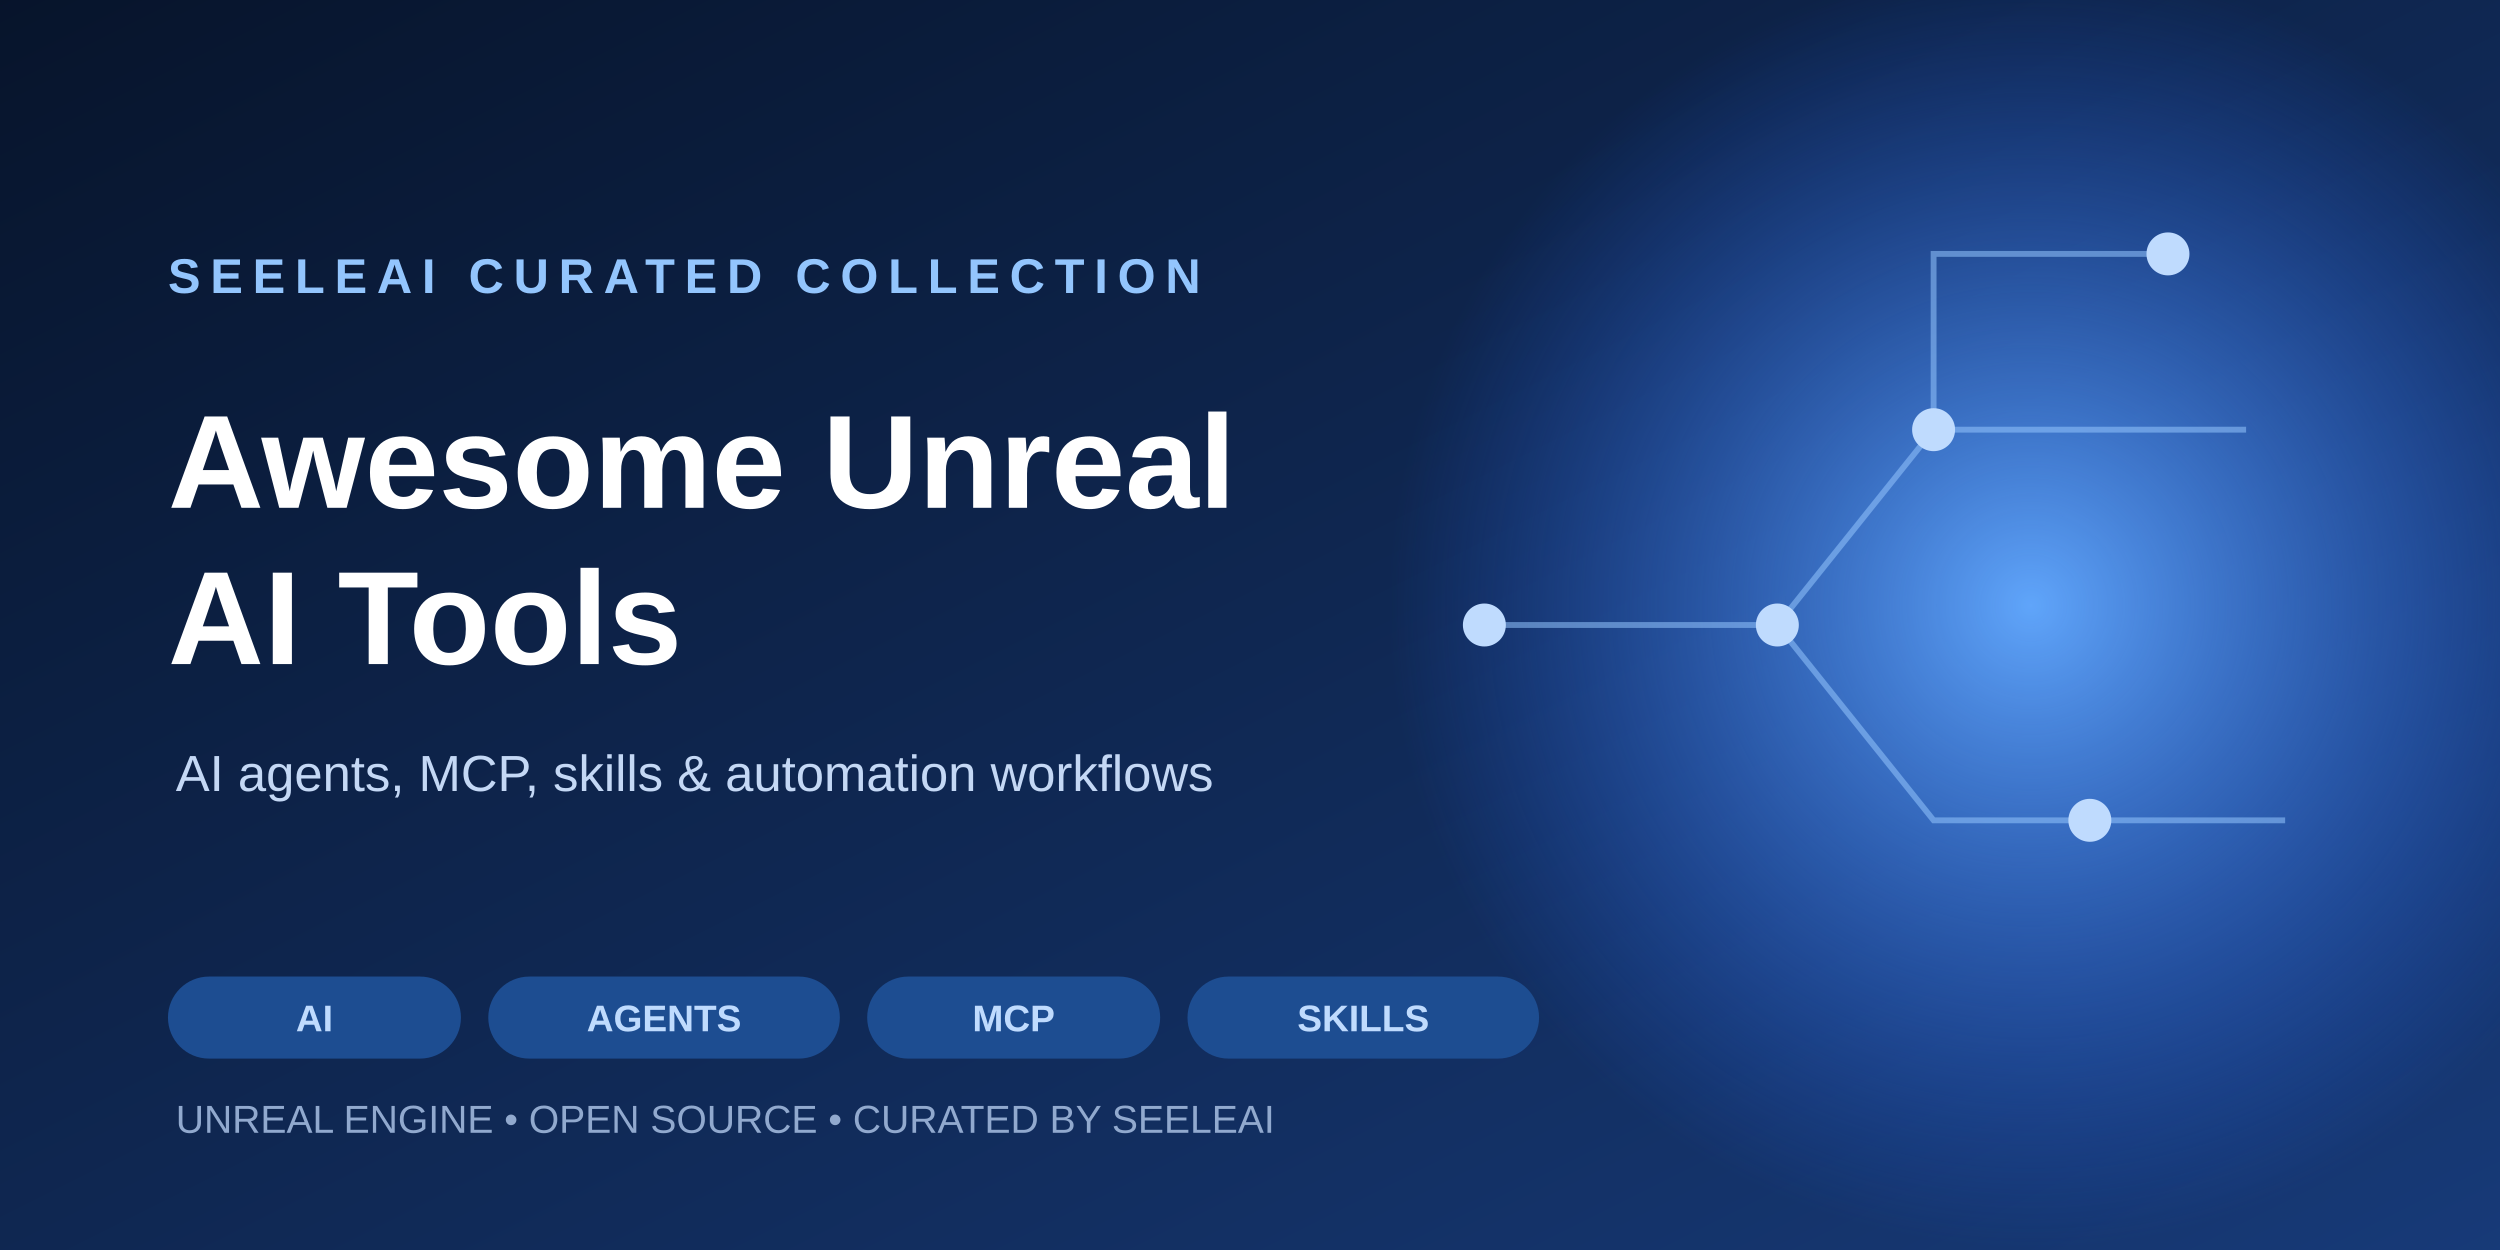
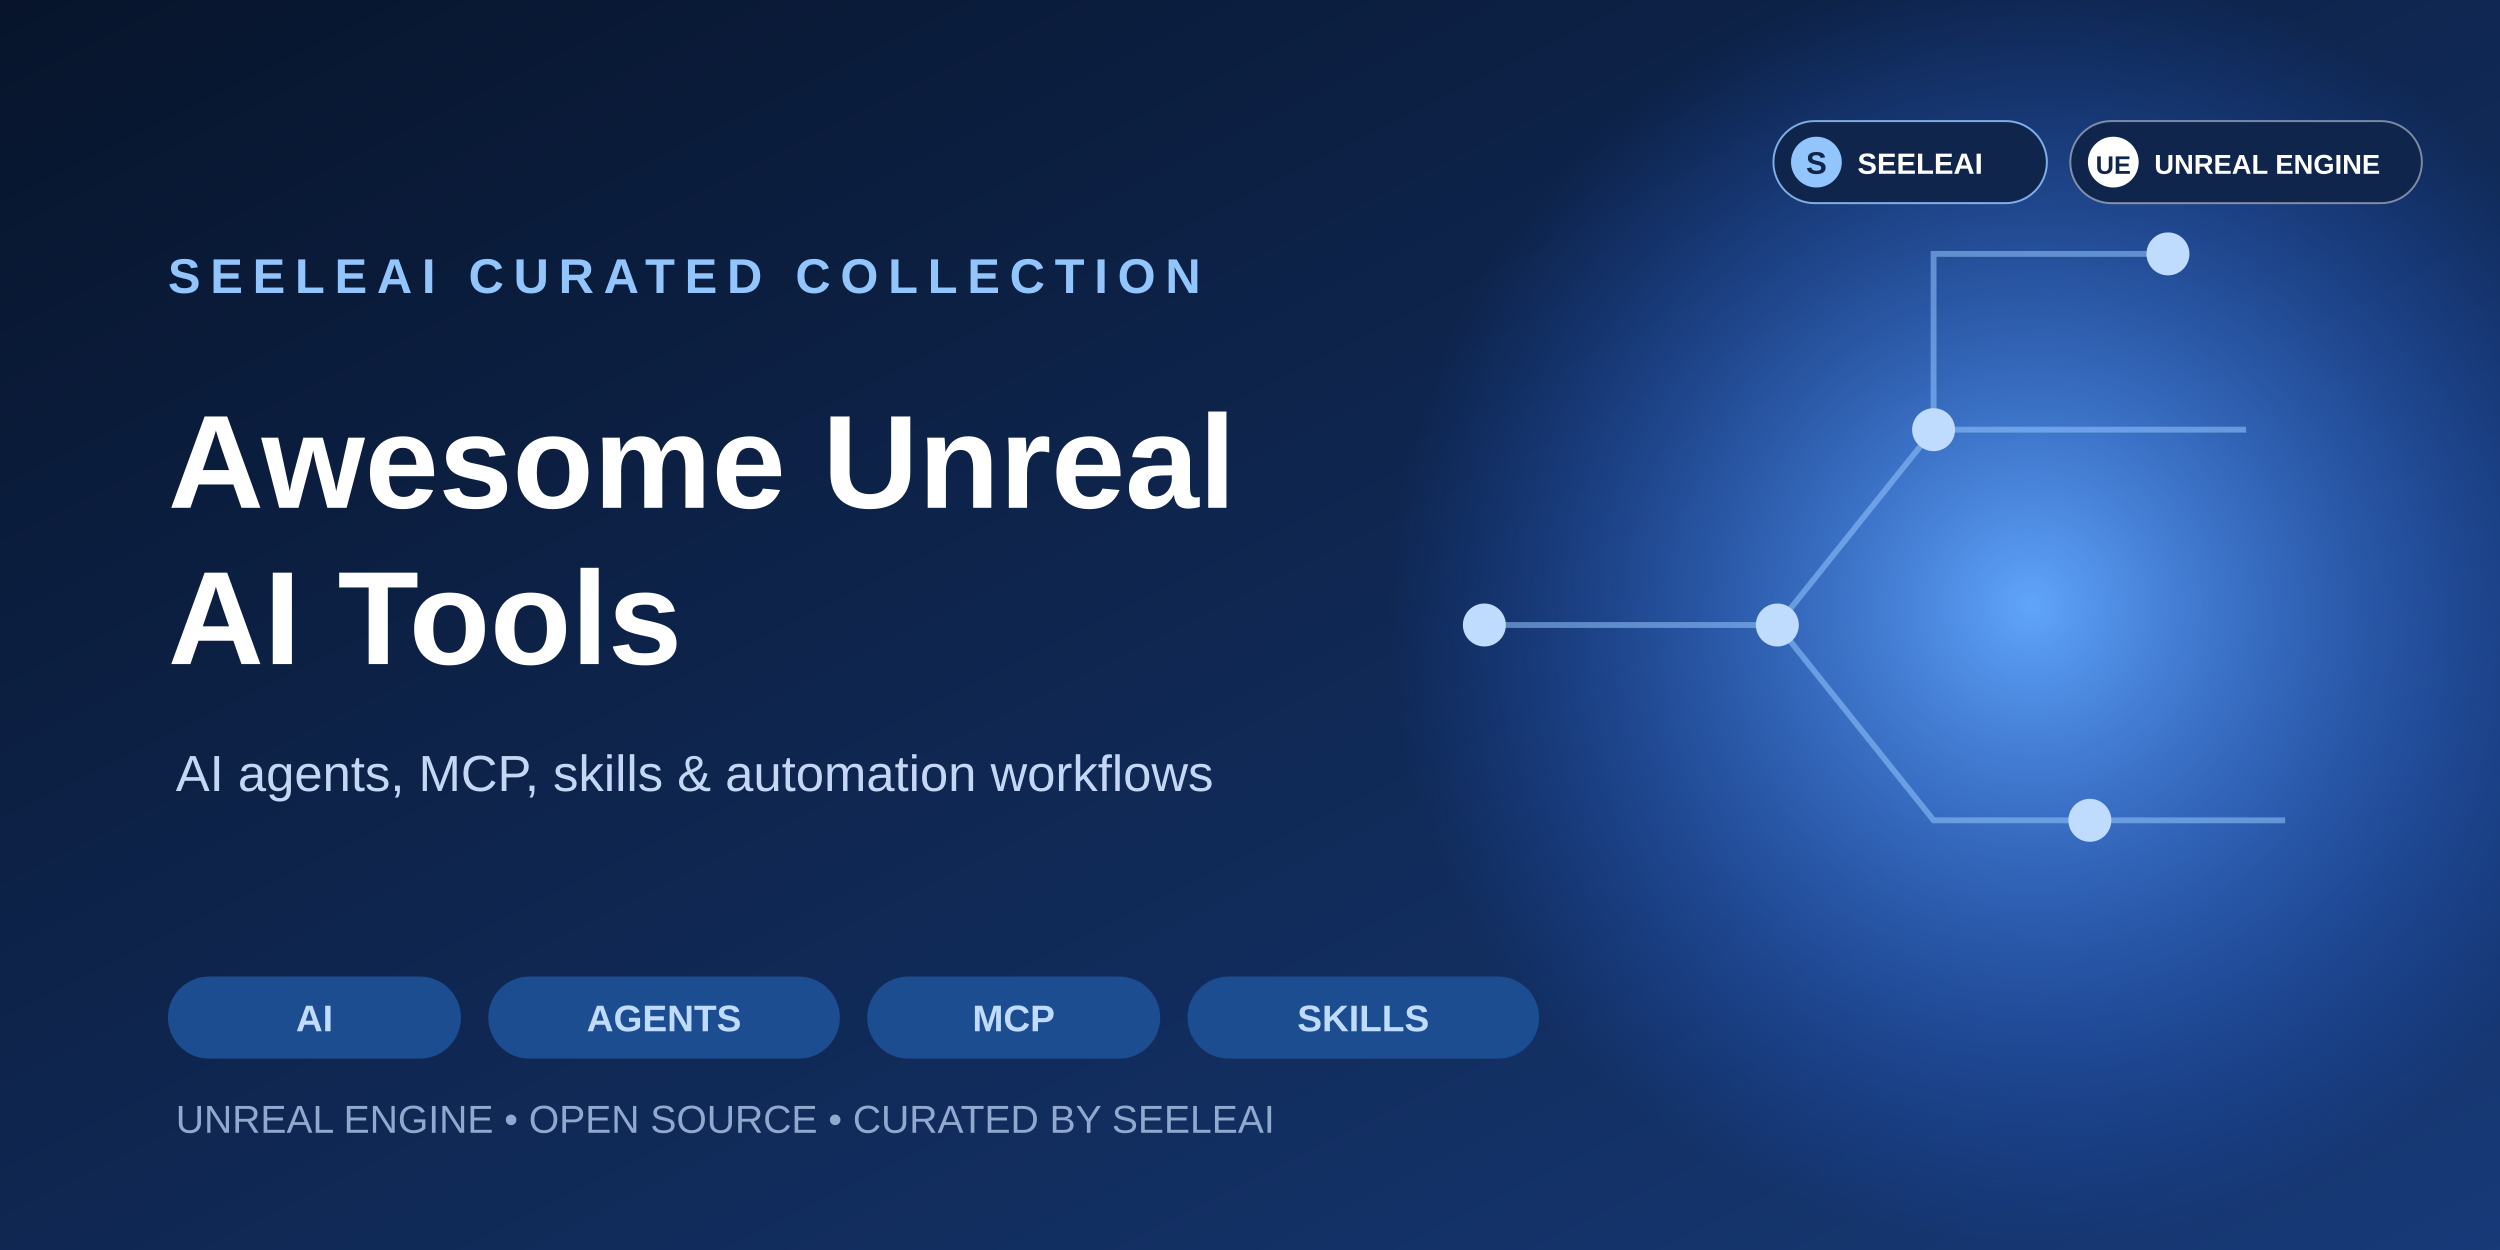
<svg xmlns="http://www.w3.org/2000/svg" width="1280" height="640" viewBox="0 0 1280 640">
  <defs>
    <linearGradient id="bg" x1="0" y1="0" x2="1" y2="1">
      <stop stop-color="#07142b" />
      <stop offset="1" stop-color="#173a78" />
    </linearGradient>
    <radialGradient id="orb">
      <stop stop-color="#60a5fa" />
      <stop offset="1" stop-color="#2563eb" stop-opacity="0" />
    </radialGradient>
  </defs>
  <rect width="1280" height="640" fill="url(#bg)" />
  <circle cx="1040" cy="310" r="330" fill="url(#orb)" />
  <g fill="none" stroke="#93c5fd" stroke-width="3" opacity=".55">
    <path d="M760 320h150l80-100h160" />
    <path d="M910 320l80 100h180" />
    <path d="M990 220v-90h120" />
  </g>
  <g fill="#bfdbfe">
    <circle cx="760" cy="320" r="11" />
    <circle cx="910" cy="320" r="11" />
    <circle cx="990" cy="220" r="11" />
    <circle cx="1070" cy="420" r="11" />
    <circle cx="1110" cy="130" r="11" />
  </g>
+   <g transform="translate(908 62)">
+     <rect width="140" height="42" rx="21" fill="#10254b" stroke="#93c5fd" stroke-opacity=".85" />
+     <circle cx="22" cy="21" r="13" fill="#93c5fd" />
+     <text x="22" y="27" text-anchor="middle" fill="#10254b" font-family="Arial,sans-serif" font-size="16" font-weight="800">S</text>
+     <text x="43" y="27" fill="white" font-family="Arial,sans-serif" font-size="15" font-weight="700">SEELEAI</text>
+     <rect x="152" width="180" height="42" rx="21" fill="#10254b" stroke="white" stroke-opacity=".45" />
+     <circle cx="174" cy="21" r="13" fill="white" />
+     <text x="174" y="27" text-anchor="middle" fill="#10254b" font-family="Arial,sans-serif" font-size="13" font-weight="800">UE</text>
+     <text x="195" y="27" fill="white" font-family="Arial,sans-serif" font-size="14" font-weight="700">UNREAL ENGINE</text>
+   </g>
  <text x="86" y="150" fill="#93c5fd" font-family="Arial,sans-serif" font-size="25" font-weight="700" letter-spacing="5">SEELEAI CURATED COLLECTION</text>
  <text x="86" y="260" fill="white" font-family="Arial,sans-serif" font-size="68" font-weight="800">Awesome Unreal</text>
  <text x="86" y="340" fill="white" font-family="Arial,sans-serif" font-size="68" font-weight="800">AI Tools</text>
  <text x="90" y="405" fill="#c4d8f5" font-family="Arial,sans-serif" font-size="26">AI agents, MCP, skills &amp; automation workflows</text>
  <rect x="86" y="500" width="150" height="42" rx="21" fill="#1d4d91" />
  <rect x="250" y="500" width="180" height="42" rx="21" fill="#1d4d91" />
  <rect x="444" y="500" width="150" height="42" rx="21" fill="#1d4d91" />
  <rect x="608" y="500" width="180" height="42" rx="21" fill="#1d4d91" />
  <text x="161" y="528" text-anchor="middle" fill="#bfdbfe" font-family="Arial,sans-serif" font-size="19" font-weight="700">AI</text>
  <text x="340" y="528" text-anchor="middle" fill="#bfdbfe" font-family="Arial,sans-serif" font-size="19" font-weight="700">AGENTS</text>
  <text x="519" y="528" text-anchor="middle" fill="#bfdbfe" font-family="Arial,sans-serif" font-size="19" font-weight="700">MCP</text>
  <text x="698" y="528" text-anchor="middle" fill="#bfdbfe" font-family="Arial,sans-serif" font-size="19" font-weight="700">SKILLS</text>
  <text x="90" y="580" fill="#91a9ce" font-family="Arial,sans-serif" font-size="20">UNREAL ENGINE  •  OPEN SOURCE  •  CURATED BY SEELEAI</text>
</svg>
